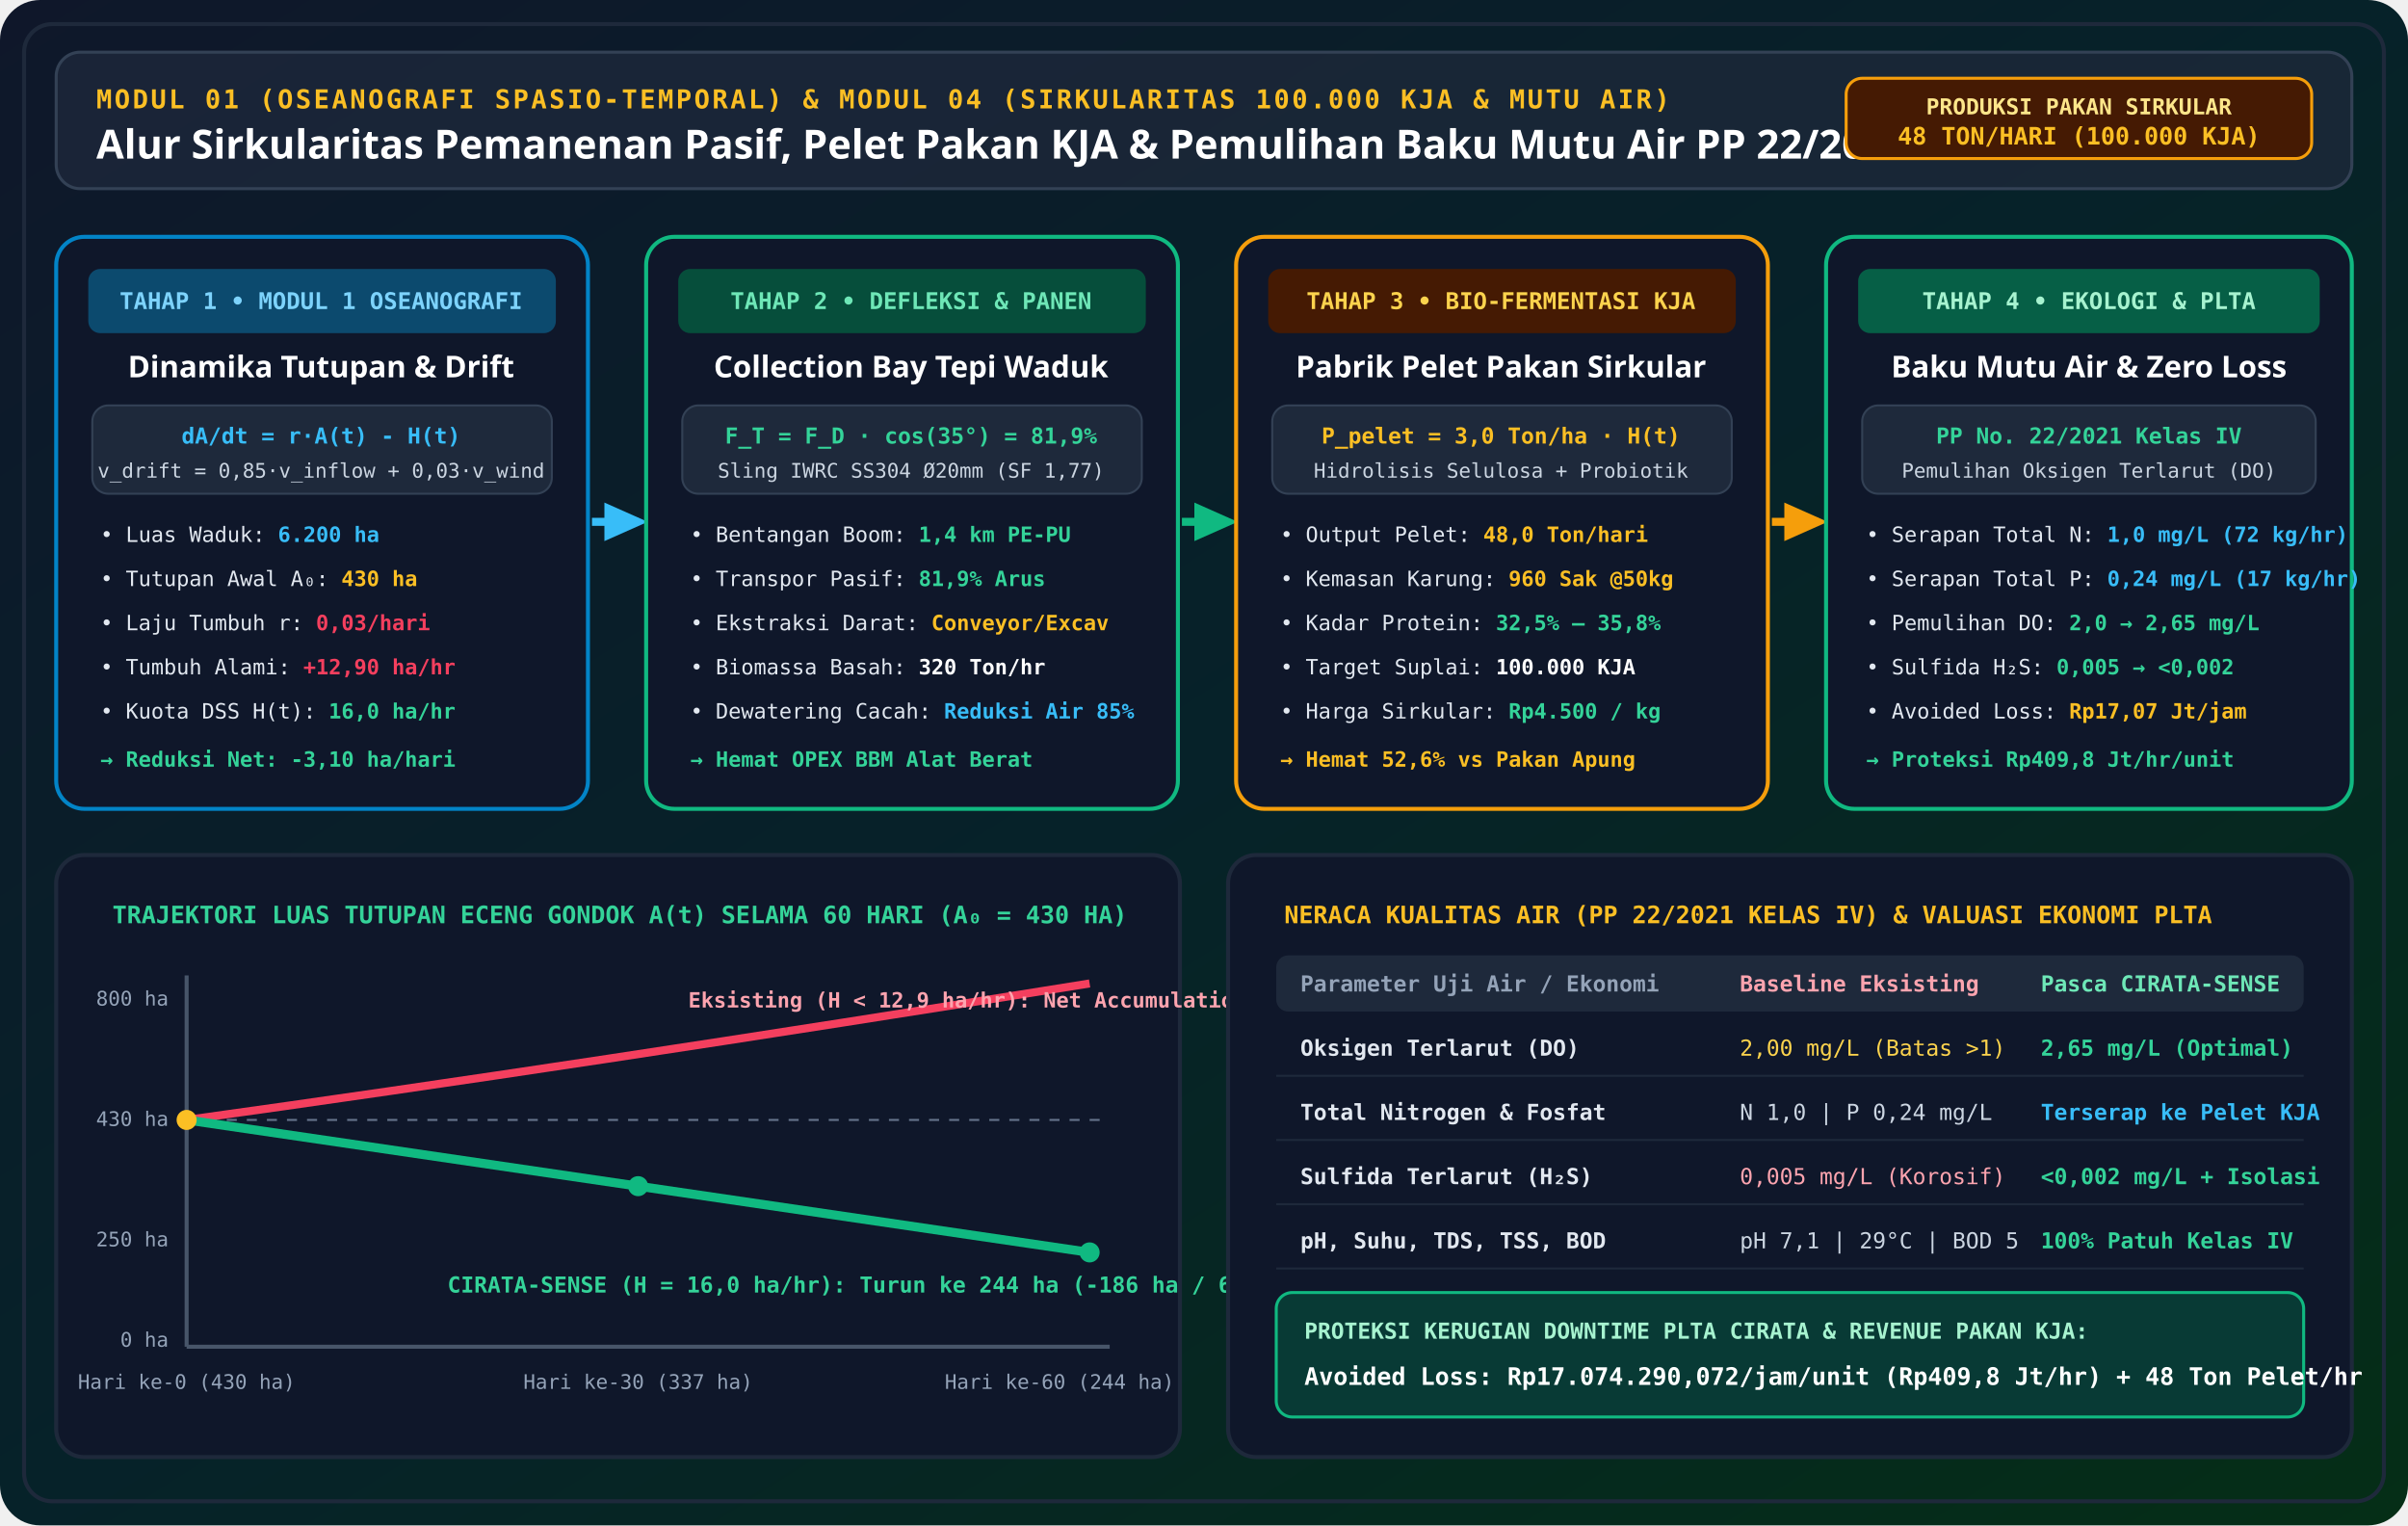
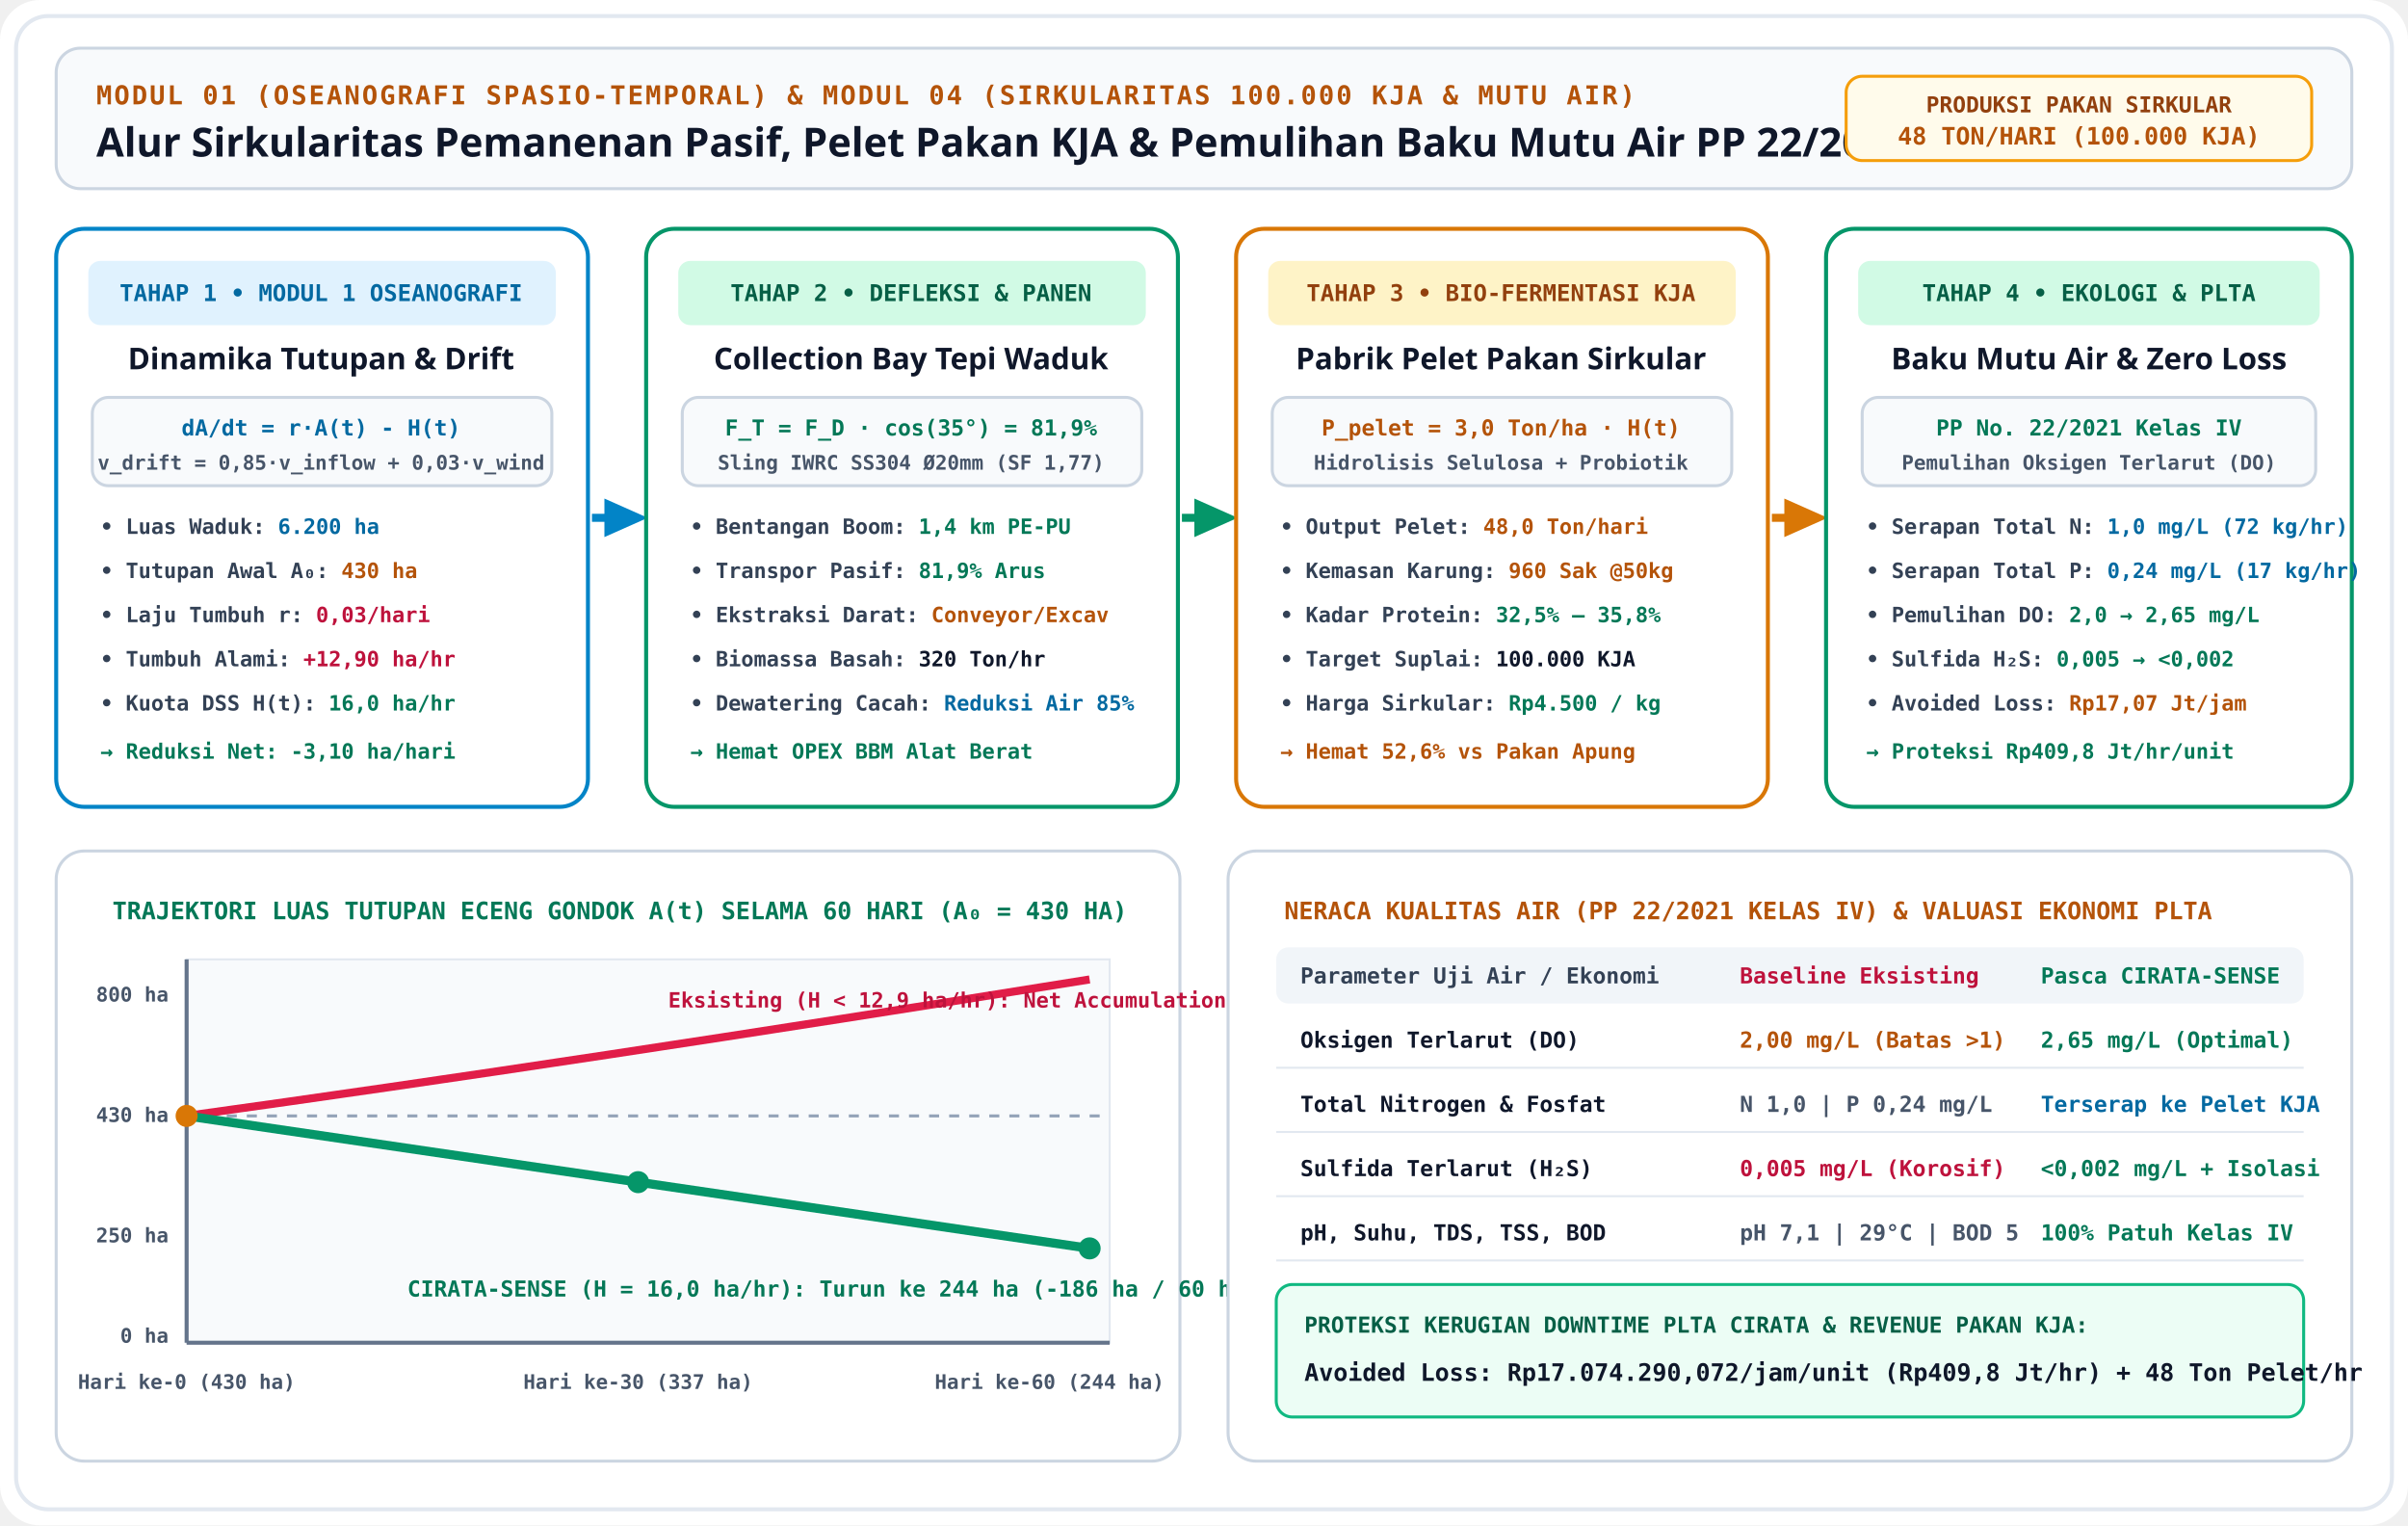
<svg xmlns="http://www.w3.org/2000/svg" viewBox="0 0 1200 760" fill="none">
  <defs>
-     <linearGradient id="bgCard2" x1="0%" y1="0%" x2="100%" y2="100%">
-       <stop offset="0%" stop-color="#0f172a" />
-       <stop offset="50%" stop-color="#062229" />
-       <stop offset="100%" stop-color="#052e16" />
-     </linearGradient>
    <marker id="flowArrowEmerald" viewBox="0 0 10 10" refX="7" refY="5" markerWidth="6" markerHeight="6" orient="auto-start-reverse">
-       <path d="M 0 1 L 9 5 L 0 9 z" fill="#10b981" />
+       <path d="M 0 1 L 9 5 L 0 9 z" fill="#059669" />
    </marker>
    <marker id="flowArrowAmber" viewBox="0 0 10 10" refX="7" refY="5" markerWidth="6" markerHeight="6" orient="auto-start-reverse">
-       <path d="M 0 1 L 9 5 L 0 9 z" fill="#f59e0b" />
+       <path d="M 0 1 L 9 5 L 0 9 z" fill="#d97706" />
    </marker>
    <marker id="flowArrowCyan" viewBox="0 0 10 10" refX="7" refY="5" markerWidth="6" markerHeight="6" orient="auto-start-reverse">
-       <path d="M 0 1 L 9 5 L 0 9 z" fill="#38bdf8" />
+       <path d="M 0 1 L 9 5 L 0 9 z" fill="#0284c7" />
    </marker>
  </defs>
-   <rect width="1200" height="760" rx="20" fill="url(#bgCard2)" />
-   <rect x="12" y="12" width="1176" height="736" rx="14" stroke="#1e293b" stroke-width="2" />
-   <rect x="28" y="26" width="1144" height="68" rx="12" fill="#1e293b" fill-opacity="0.75" stroke="#334155" stroke-width="1.5" />
-   <text x="48" y="54" font-family="ui-monospace, monospace" font-size="13" font-weight="800" fill="#fbbf24" letter-spacing="1.2">
+   <rect width="1200" height="760" rx="20" fill="#ffffff" />
+   <rect x="8" y="8" width="1184" height="744" rx="16" fill="#ffffff" stroke="#e2e8f0" stroke-width="2" />
+   <rect x="28" y="24" width="1144" height="70" rx="12" fill="#f8fafc" stroke="#cbd5e1" stroke-width="1.5" />
+   <text x="48" y="52" font-family="ui-monospace, monospace" font-size="13" font-weight="800" fill="#b45309" letter-spacing="1">
    MODUL 01 (OSEANOGRAFI SPASIO-TEMPORAL) &amp; MODUL 04 (SIRKULARITAS 100.000 KJA &amp; MUTU AIR)
  </text>
-   <text x="48" y="79" font-family="system-ui, sans-serif" font-size="20" font-weight="900" fill="#ffffff">
+   <text x="48" y="78" font-family="system-ui, sans-serif" font-size="20" font-weight="900" fill="#0f172a">
    Alur Sirkularitas Pemanenan Pasif, Pelet Pakan KJA &amp; Pemulihan Baku Mutu Air PP 22/2021
  </text>
-   <rect x="920" y="39" width="232" height="40" rx="8" fill="#451a03" stroke="#f59e0b" stroke-width="1.5" />
-   <text x="1036" y="57" text-anchor="middle" font-family="ui-monospace, monospace" font-size="11" font-weight="800" fill="#fde68a">
+   <rect x="920" y="38" width="232" height="42" rx="8" fill="#fffbeb" stroke="#f59e0b" stroke-width="1.5" />
+   <text x="1036" y="56" text-anchor="middle" font-family="ui-monospace, monospace" font-size="11" font-weight="800" fill="#92400e">
    PRODUKSI PAKAN SIRKULAR
  </text>
-   <text x="1036" y="72" text-anchor="middle" font-family="ui-monospace, monospace" font-size="12" font-weight="900" fill="#fbbf24">
+   <text x="1036" y="72" text-anchor="middle" font-family="ui-monospace, monospace" font-size="12" font-weight="900" fill="#b45309">
    48 TON/HARI (100.000 KJA)
  </text>
-   <g transform="translate(28, 118)">
-     <rect width="265" height="285" rx="14" fill="#0f172a" stroke="#0284c7" stroke-width="2" />
-     <rect x="16" y="16" width="233" height="32" rx="6" fill="#0c4a6e" />
-     <text x="132" y="36" text-anchor="middle" font-family="ui-monospace, monospace" font-size="11.5" font-weight="900" fill="#7dd3fc">
+   <g transform="translate(28, 114)">
+     <rect width="265" height="288" rx="14" fill="#ffffff" stroke="#0284c7" stroke-width="2" />
+     <rect x="16" y="16" width="233" height="32" rx="6" fill="#e0f2fe" />
+     <text x="132" y="36" text-anchor="middle" font-family="ui-monospace, monospace" font-size="11.5" font-weight="900" fill="#0369a1">
      TAHAP 1 • MODUL 1 OSEANOGRAFI
    </text>
-     <text x="132" y="70" text-anchor="middle" font-family="system-ui, sans-serif" font-size="15" font-weight="800" fill="#ffffff">
+     <text x="132" y="70" text-anchor="middle" font-family="system-ui, sans-serif" font-size="15" font-weight="800" fill="#0f172a">
      Dinamika Tutupan &amp; Drift
    </text>
-     <rect x="18" y="84" width="229" height="44" rx="8" fill="#1e293b" stroke="#334155" stroke-width="1" />
-     <text x="132" y="103" text-anchor="middle" font-family="ui-monospace, monospace" font-size="11" font-weight="800" fill="#38bdf8">
+     <rect x="18" y="84" width="229" height="44" rx="8" fill="#f8fafc" stroke="#cbd5e1" stroke-width="1.5" />
+     <text x="132" y="103" text-anchor="middle" font-family="ui-monospace, monospace" font-size="11" font-weight="800" fill="#0369a1">
      dA/dt = r·A(t) - H(t)
    </text>
-     <text x="132" y="120" text-anchor="middle" font-family="ui-monospace, monospace" font-size="10" fill="#cbd5e1">
+     <text x="132" y="120" text-anchor="middle" font-family="ui-monospace, monospace" font-size="10" font-weight="700" fill="#475569">
      v_drift = 0,85·v_inflow + 0,03·v_wind
    </text>
-     <g font-family="ui-monospace, monospace" font-size="10.5" fill="#e2e8f0">
-       <text x="22" y="152">• Luas Waduk: <tspan fill="#38bdf8" font-weight="800">6.200 ha</tspan>
-       </text>
-       <text x="22" y="174">• Tutupan Awal A₀: <tspan fill="#fbbf24" font-weight="800">430 ha</tspan>
-       </text>
-       <text x="22" y="196">• Laju Tumbuh r: <tspan fill="#f43f5e" font-weight="800">0,03/hari</tspan>
-       </text>
-       <text x="22" y="218">• Tumbuh Alami: <tspan fill="#f43f5e" font-weight="800">+12,90 ha/hr</tspan>
-       </text>
-       <text x="22" y="240">• Kuota DSS H(t): <tspan fill="#34d399" font-weight="800">16,0 ha/hr</tspan>
-       </text>
-       <text x="22" y="264" fill="#34d399" font-weight="900">→ Reduksi Net: -3,10 ha/hari</text>
-     </g>
-   </g>
-   <line x1="295" y1="260" x2="318" y2="260" stroke="#38bdf8" stroke-width="4" marker-end="url(#flowArrowCyan)" />
-   <g transform="translate(322, 118)">
-     <rect width="265" height="285" rx="14" fill="#0f172a" stroke="#10b981" stroke-width="2" />
-     <rect x="16" y="16" width="233" height="32" rx="6" fill="#064e3b" />
-     <text x="132" y="36" text-anchor="middle" font-family="ui-monospace, monospace" font-size="11.5" font-weight="900" fill="#6ee7b7">
+     <g font-family="ui-monospace, monospace" font-size="10.5" fill="#334155" font-weight="600">
+       <text x="22" y="152">• Luas Waduk: <tspan fill="#0369a1" font-weight="800">6.200 ha</tspan>
+       </text>
+       <text x="22" y="174">• Tutupan Awal A₀: <tspan fill="#b45309" font-weight="800">430 ha</tspan>
+       </text>
+       <text x="22" y="196">• Laju Tumbuh r: <tspan fill="#be123c" font-weight="800">0,03/hari</tspan>
+       </text>
+       <text x="22" y="218">• Tumbuh Alami: <tspan fill="#be123c" font-weight="800">+12,90 ha/hr</tspan>
+       </text>
+       <text x="22" y="240">• Kuota DSS H(t): <tspan fill="#047857" font-weight="800">16,0 ha/hr</tspan>
+       </text>
+       <text x="22" y="264" fill="#047857" font-weight="900">→ Reduksi Net: -3,10 ha/hari</text>
+     </g>
+   </g>
+   <line x1="295" y1="258" x2="318" y2="258" stroke="#0284c7" stroke-width="4" marker-end="url(#flowArrowCyan)" />
+   <g transform="translate(322, 114)">
+     <rect width="265" height="288" rx="14" fill="#ffffff" stroke="#059669" stroke-width="2" />
+     <rect x="16" y="16" width="233" height="32" rx="6" fill="#d1fae5" />
+     <text x="132" y="36" text-anchor="middle" font-family="ui-monospace, monospace" font-size="11.5" font-weight="900" fill="#065f46">
      TAHAP 2 • DEFLEKSI &amp; PANEN
    </text>
-     <text x="132" y="70" text-anchor="middle" font-family="system-ui, sans-serif" font-size="15" font-weight="800" fill="#ffffff">
+     <text x="132" y="70" text-anchor="middle" font-family="system-ui, sans-serif" font-size="15" font-weight="800" fill="#0f172a">
      Collection Bay Tepi Waduk
    </text>
-     <rect x="18" y="84" width="229" height="44" rx="8" fill="#1e293b" stroke="#334155" stroke-width="1" />
-     <text x="132" y="103" text-anchor="middle" font-family="ui-monospace, monospace" font-size="11" font-weight="800" fill="#34d399">
+     <rect x="18" y="84" width="229" height="44" rx="8" fill="#f8fafc" stroke="#cbd5e1" stroke-width="1.5" />
+     <text x="132" y="103" text-anchor="middle" font-family="ui-monospace, monospace" font-size="11" font-weight="800" fill="#047857">
      F_T = F_D · cos(35°) = 81,9%
    </text>
-     <text x="132" y="120" text-anchor="middle" font-family="ui-monospace, monospace" font-size="10" fill="#cbd5e1">
+     <text x="132" y="120" text-anchor="middle" font-family="ui-monospace, monospace" font-size="10" font-weight="700" fill="#475569">
      Sling IWRC SS304 Ø20mm (SF 1,77)
    </text>
-     <g font-family="ui-monospace, monospace" font-size="10.5" fill="#e2e8f0">
-       <text x="22" y="152">• Bentangan Boom: <tspan fill="#34d399" font-weight="800">1,4 km PE-PU</tspan>
-       </text>
-       <text x="22" y="174">• Transpor Pasif: <tspan fill="#34d399" font-weight="800">81,9% Arus</tspan>
-       </text>
-       <text x="22" y="196">• Ekstraksi Darat: <tspan fill="#fbbf24" font-weight="800">Conveyor/Excav</tspan>
-       </text>
-       <text x="22" y="218">• Biomassa Basah: <tspan fill="#ffffff" font-weight="800">320 Ton/hr</tspan>
-       </text>
-       <text x="22" y="240">• Dewatering Cacah: <tspan fill="#38bdf8" font-weight="800">Reduksi Air 85%</tspan>
-       </text>
-       <text x="22" y="264" fill="#34d399" font-weight="900">→ Hemat OPEX BBM Alat Berat</text>
-     </g>
-   </g>
-   <line x1="589" y1="260" x2="612" y2="260" stroke="#10b981" stroke-width="4" marker-end="url(#flowArrowEmerald)" />
-   <g transform="translate(616, 118)">
-     <rect width="265" height="285" rx="14" fill="#0f172a" stroke="#f59e0b" stroke-width="2" />
-     <rect x="16" y="16" width="233" height="32" rx="6" fill="#451a03" />
-     <text x="132" y="36" text-anchor="middle" font-family="ui-monospace, monospace" font-size="11.5" font-weight="900" fill="#fcd34d">
+     <g font-family="ui-monospace, monospace" font-size="10.5" fill="#334155" font-weight="600">
+       <text x="22" y="152">• Bentangan Boom: <tspan fill="#047857" font-weight="800">1,4 km PE-PU</tspan>
+       </text>
+       <text x="22" y="174">• Transpor Pasif: <tspan fill="#047857" font-weight="800">81,9% Arus</tspan>
+       </text>
+       <text x="22" y="196">• Ekstraksi Darat: <tspan fill="#b45309" font-weight="800">Conveyor/Excav</tspan>
+       </text>
+       <text x="22" y="218">• Biomassa Basah: <tspan fill="#0f172a" font-weight="800">320 Ton/hr</tspan>
+       </text>
+       <text x="22" y="240">• Dewatering Cacah: <tspan fill="#0369a1" font-weight="800">Reduksi Air 85%</tspan>
+       </text>
+       <text x="22" y="264" fill="#047857" font-weight="900">→ Hemat OPEX BBM Alat Berat</text>
+     </g>
+   </g>
+   <line x1="589" y1="258" x2="612" y2="258" stroke="#059669" stroke-width="4" marker-end="url(#flowArrowEmerald)" />
+   <g transform="translate(616, 114)">
+     <rect width="265" height="288" rx="14" fill="#ffffff" stroke="#d97706" stroke-width="2" />
+     <rect x="16" y="16" width="233" height="32" rx="6" fill="#fef3c7" />
+     <text x="132" y="36" text-anchor="middle" font-family="ui-monospace, monospace" font-size="11.5" font-weight="900" fill="#92400e">
      TAHAP 3 • BIO-FERMENTASI KJA
    </text>
-     <text x="132" y="70" text-anchor="middle" font-family="system-ui, sans-serif" font-size="15" font-weight="800" fill="#ffffff">
+     <text x="132" y="70" text-anchor="middle" font-family="system-ui, sans-serif" font-size="15" font-weight="800" fill="#0f172a">
      Pabrik Pelet Pakan Sirkular
    </text>
-     <rect x="18" y="84" width="229" height="44" rx="8" fill="#1e293b" stroke="#334155" stroke-width="1" />
-     <text x="132" y="103" text-anchor="middle" font-family="ui-monospace, monospace" font-size="11" font-weight="800" fill="#fbbf24">
+     <rect x="18" y="84" width="229" height="44" rx="8" fill="#f8fafc" stroke="#cbd5e1" stroke-width="1.5" />
+     <text x="132" y="103" text-anchor="middle" font-family="ui-monospace, monospace" font-size="11" font-weight="800" fill="#b45309">
      P_pelet = 3,0 Ton/ha · H(t)
    </text>
-     <text x="132" y="120" text-anchor="middle" font-family="ui-monospace, monospace" font-size="10" fill="#cbd5e1">
+     <text x="132" y="120" text-anchor="middle" font-family="ui-monospace, monospace" font-size="10" font-weight="700" fill="#475569">
      Hidrolisis Selulosa + Probiotik
    </text>
-     <g font-family="ui-monospace, monospace" font-size="10.5" fill="#e2e8f0">
-       <text x="22" y="152">• Output Pelet: <tspan fill="#fbbf24" font-weight="800">48,0 Ton/hari</tspan>
-       </text>
-       <text x="22" y="174">• Kemasan Karung: <tspan fill="#fbbf24" font-weight="800">960 Sak @50kg</tspan>
-       </text>
-       <text x="22" y="196">• Kadar Protein: <tspan fill="#34d399" font-weight="800">32,5% – 35,8%</tspan>
-       </text>
-       <text x="22" y="218">• Target Suplai: <tspan fill="#ffffff" font-weight="800">100.000 KJA</tspan>
-       </text>
-       <text x="22" y="240">• Harga Sirkular: <tspan fill="#34d399" font-weight="800">Rp4.500 / kg</tspan>
-       </text>
-       <text x="22" y="264" fill="#fbbf24" font-weight="900">→ Hemat 52,6% vs Pakan Apung</text>
-     </g>
-   </g>
-   <line x1="883" y1="260" x2="906" y2="260" stroke="#f59e0b" stroke-width="4" marker-end="url(#flowArrowAmber)" />
-   <g transform="translate(910, 118)">
-     <rect width="262" height="285" rx="14" fill="#0f172a" stroke="#10b981" stroke-width="2" />
-     <rect x="16" y="16" width="230" height="32" rx="6" fill="#065f46" />
-     <text x="131" y="36" text-anchor="middle" font-family="ui-monospace, monospace" font-size="11.5" font-weight="900" fill="#a7f3d0">
+     <g font-family="ui-monospace, monospace" font-size="10.5" fill="#334155" font-weight="600">
+       <text x="22" y="152">• Output Pelet: <tspan fill="#b45309" font-weight="800">48,0 Ton/hari</tspan>
+       </text>
+       <text x="22" y="174">• Kemasan Karung: <tspan fill="#b45309" font-weight="800">960 Sak @50kg</tspan>
+       </text>
+       <text x="22" y="196">• Kadar Protein: <tspan fill="#047857" font-weight="800">32,5% – 35,8%</tspan>
+       </text>
+       <text x="22" y="218">• Target Suplai: <tspan fill="#0f172a" font-weight="800">100.000 KJA</tspan>
+       </text>
+       <text x="22" y="240">• Harga Sirkular: <tspan fill="#047857" font-weight="800">Rp4.500 / kg</tspan>
+       </text>
+       <text x="22" y="264" fill="#b45309" font-weight="900">→ Hemat 52,6% vs Pakan Apung</text>
+     </g>
+   </g>
+   <line x1="883" y1="258" x2="906" y2="258" stroke="#d97706" stroke-width="4" marker-end="url(#flowArrowAmber)" />
+   <g transform="translate(910, 114)">
+     <rect width="262" height="288" rx="14" fill="#ffffff" stroke="#059669" stroke-width="2" />
+     <rect x="16" y="16" width="230" height="32" rx="6" fill="#d1fae5" />
+     <text x="131" y="36" text-anchor="middle" font-family="ui-monospace, monospace" font-size="11.5" font-weight="900" fill="#065f46">
      TAHAP 4 • EKOLOGI &amp; PLTA
    </text>
-     <text x="131" y="70" text-anchor="middle" font-family="system-ui, sans-serif" font-size="15" font-weight="800" fill="#ffffff">
+     <text x="131" y="70" text-anchor="middle" font-family="system-ui, sans-serif" font-size="15" font-weight="800" fill="#0f172a">
      Baku Mutu Air &amp; Zero Loss
    </text>
-     <rect x="18" y="84" width="226" height="44" rx="8" fill="#1e293b" stroke="#334155" stroke-width="1" />
-     <text x="131" y="103" text-anchor="middle" font-family="ui-monospace, monospace" font-size="11" font-weight="800" fill="#34d399">
+     <rect x="18" y="84" width="226" height="44" rx="8" fill="#f8fafc" stroke="#cbd5e1" stroke-width="1.5" />
+     <text x="131" y="103" text-anchor="middle" font-family="ui-monospace, monospace" font-size="11" font-weight="800" fill="#047857">
      PP No. 22/2021 Kelas IV
    </text>
-     <text x="131" y="120" text-anchor="middle" font-family="ui-monospace, monospace" font-size="10" fill="#cbd5e1">
+     <text x="131" y="120" text-anchor="middle" font-family="ui-monospace, monospace" font-size="10" font-weight="700" fill="#475569">
      Pemulihan Oksigen Terlarut (DO)
    </text>
-     <g font-family="ui-monospace, monospace" font-size="10.5" fill="#e2e8f0">
-       <text x="20" y="152">• Serapan Total N: <tspan fill="#38bdf8" font-weight="800">1,0 mg/L (72 kg/hr)</tspan>
-       </text>
-       <text x="20" y="174">• Serapan Total P: <tspan fill="#38bdf8" font-weight="800">0,24 mg/L (17 kg/hr)</tspan>
-       </text>
-       <text x="20" y="196">• Pemulihan DO: <tspan fill="#34d399" font-weight="800">2,0 → 2,65 mg/L</tspan>
-       </text>
-       <text x="20" y="218">• Sulfida H₂S: <tspan fill="#34d399" font-weight="800">0,005 → &lt;0,002</tspan>
-       </text>
-       <text x="20" y="240">• Avoided Loss: <tspan fill="#fbbf24" font-weight="800">Rp17,07 Jt/jam</tspan>
-       </text>
-       <text x="20" y="264" fill="#34d399" font-weight="900">→ Proteksi Rp409,8 Jt/hr/unit</text>
-     </g>
-   </g>
-   <g transform="translate(28, 426)">
-     <rect width="560" height="300" rx="14" fill="#0f172a" stroke="#1e293b" stroke-width="2" />
-     <text x="28" y="34" font-family="ui-monospace, monospace" font-size="12" font-weight="800" fill="#34d399">
+     <g font-family="ui-monospace, monospace" font-size="10.5" fill="#334155" font-weight="600">
+       <text x="20" y="152">• Serapan Total N: <tspan fill="#0369a1" font-weight="800">1,0 mg/L (72 kg/hr)</tspan>
+       </text>
+       <text x="20" y="174">• Serapan Total P: <tspan fill="#0369a1" font-weight="800">0,24 mg/L (17 kg/hr)</tspan>
+       </text>
+       <text x="20" y="196">• Pemulihan DO: <tspan fill="#047857" font-weight="800">2,0 → 2,65 mg/L</tspan>
+       </text>
+       <text x="20" y="218">• Sulfida H₂S: <tspan fill="#047857" font-weight="800">0,005 → &lt;0,002</tspan>
+       </text>
+       <text x="20" y="240">• Avoided Loss: <tspan fill="#b45309" font-weight="800">Rp17,07 Jt/jam</tspan>
+       </text>
+       <text x="20" y="264" fill="#047857" font-weight="900">→ Proteksi Rp409,8 Jt/hr/unit</text>
+     </g>
+   </g>
+   <g transform="translate(28, 424)">
+     <rect width="560" height="304" rx="14" fill="#ffffff" stroke="#cbd5e1" stroke-width="1.5" />
+     <text x="28" y="34" font-family="ui-monospace, monospace" font-size="12" font-weight="800" fill="#047857">
      TRAJEKTORI LUAS TUTUPAN ECENG GONDOK A(t) SELAMA 60 HARI (A₀ = 430 HA)
    </text>
-     <line x1="65" y1="245" x2="525" y2="245" stroke="#475569" stroke-width="2" />
-     <line x1="65" y1="60" x2="65" y2="245" stroke="#475569" stroke-width="2" />
-     <g font-family="ui-monospace, monospace" font-size="10" fill="#94a3b8" text-anchor="end">
+     <rect x="65" y="54" width="460" height="191" fill="#f8fafc" stroke="#e2e8f0" stroke-width="1" />
+     <line x1="65" y1="245" x2="525" y2="245" stroke="#64748b" stroke-width="2" />
+     <line x1="65" y1="54" x2="65" y2="245" stroke="#64748b" stroke-width="2" />
+     <g font-family="ui-monospace, monospace" font-size="10" fill="#475569" font-weight="700" text-anchor="end">
      <text x="56" y="75">800 ha</text>
      <text x="56" y="135">430 ha</text>
      <text x="56" y="195">250 ha</text>
      <text x="56" y="245">0 ha</text>
    </g>
-     <line x1="65" y1="132" x2="525" y2="132" stroke="#64748b" stroke-width="1" stroke-dasharray="5 5" />
-     <path d="M 65 132 Q 260 105, 515 64" stroke="#f43f5e" stroke-width="4" fill="none" />
-     <text x="315" y="76" font-family="ui-monospace, monospace" font-size="10.5" font-weight="800" fill="#fda4af">
+     <line x1="65" y1="132" x2="525" y2="132" stroke="#94a3b8" stroke-width="1.5" stroke-dasharray="5 5" />
+     <path d="M 65 132 Q 260 105, 515 64" stroke="#e11d48" stroke-width="4" fill="none" />
+     <text x="305" y="78" font-family="ui-monospace, monospace" font-size="10.5" font-weight="800" fill="#be123c">
      Eksisting (H &lt; 12,9 ha/hr): Net Accumulation (Merah)
    </text>
-     <path d="M 65 132 L 515 198" stroke="#10b981" stroke-width="4.5" fill="none" />
-     <circle cx="65" cy="132" r="5" fill="#fbbf24" />
-     <circle cx="290" cy="165" r="5" fill="#10b981" />
-     <circle cx="515" cy="198" r="5" fill="#10b981" />
-     <text x="195" y="218" font-family="ui-monospace, monospace" font-size="11" font-weight="900" fill="#34d399">
+     <path d="M 65 132 L 515 198" stroke="#059669" stroke-width="4.5" fill="none" />
+     <circle cx="65" cy="132" r="5.5" fill="#d97706" />
+     <circle cx="290" cy="165" r="5.5" fill="#059669" />
+     <circle cx="515" cy="198" r="5.5" fill="#059669" />
+     <text x="175" y="222" font-family="ui-monospace, monospace" font-size="11" font-weight="900" fill="#047857">
      CIRATA-SENSE (H = 16,0 ha/hr): Turun ke 244 ha (-186 ha / 60 hr)
    </text>
-     <g font-family="ui-monospace, monospace" font-size="10" fill="#94a3b8" text-anchor="middle">
-       <text x="65" y="266">Hari ke-0 (430 ha)</text>
-       <text x="290" y="266">Hari ke-30 (337 ha)</text>
-       <text x="500" y="266">Hari ke-60 (244 ha)</text>
-     </g>
-   </g>
-   <g transform="translate(612, 426)">
-     <rect width="560" height="300" rx="14" fill="#0f172a" stroke="#1e293b" stroke-width="2" />
-     <text x="28" y="34" font-family="ui-monospace, monospace" font-size="12" font-weight="800" fill="#fbbf24">
+     <g font-family="ui-monospace, monospace" font-size="10" fill="#475569" font-weight="700" text-anchor="middle">
+       <text x="65" y="268">Hari ke-0 (430 ha)</text>
+       <text x="290" y="268">Hari ke-30 (337 ha)</text>
+       <text x="495" y="268">Hari ke-60 (244 ha)</text>
+     </g>
+   </g>
+   <g transform="translate(612, 424)">
+     <rect width="560" height="304" rx="14" fill="#ffffff" stroke="#cbd5e1" stroke-width="1.5" />
+     <text x="28" y="34" font-family="ui-monospace, monospace" font-size="12" font-weight="800" fill="#b45309">
      NERACA KUALITAS AIR (PP 22/2021 KELAS IV) &amp; VALUASI EKONOMI PLTA
    </text>
    <g font-family="ui-monospace, monospace" font-size="11">
-       <rect x="24" y="50" width="512" height="28" rx="6" fill="#1e293b" />
-       <text x="36" y="68" fill="#94a3b8" font-weight="800">Parameter Uji Air / Ekonomi</text>
-       <text x="255" y="68" fill="#fda4af" font-weight="800">Baseline Eksisting</text>
-       <text x="405" y="68" fill="#6ee7b7" font-weight="800">Pasca CIRATA-SENSE</text>
-       <text x="36" y="100" fill="#e2e8f0" font-weight="700">Oksigen Terlarut (DO)</text>
-       <text x="255" y="100" fill="#fcd34d">2,00 mg/L (Batas &gt;1)</text>
-       <text x="405" y="100" fill="#34d399" font-weight="800">2,65 mg/L (Optimal)</text>
-       <line x1="24" y1="110" x2="536" y2="110" stroke="#1e293b" />
-       <text x="36" y="132" fill="#e2e8f0" font-weight="700">Total Nitrogen &amp; Fosfat</text>
-       <text x="255" y="132" fill="#cbd5e1">N 1,0 | P 0,24 mg/L</text>
-       <text x="405" y="132" fill="#38bdf8" font-weight="800">Terserap ke Pelet KJA</text>
-       <line x1="24" y1="142" x2="536" y2="142" stroke="#1e293b" />
-       <text x="36" y="164" fill="#e2e8f0" font-weight="700">Sulfida Terlarut (H₂S)</text>
-       <text x="255" y="164" fill="#fda4af">0,005 mg/L (Korosif)</text>
-       <text x="405" y="164" fill="#34d399" font-weight="800">&lt;0,002 mg/L + Isolasi</text>
-       <line x1="24" y1="174" x2="536" y2="174" stroke="#1e293b" />
-       <text x="36" y="196" fill="#e2e8f0" font-weight="700">pH, Suhu, TDS, TSS, BOD</text>
-       <text x="255" y="196" fill="#cbd5e1">pH 7,1 | 29°C | BOD 5</text>
-       <text x="405" y="196" fill="#34d399" font-weight="800">100% Patuh Kelas IV</text>
-       <line x1="24" y1="206" x2="536" y2="206" stroke="#1e293b" />
-       <rect x="24" y="218" width="512" height="62" rx="8" fill="#064e3b" fill-opacity="0.65" stroke="#10b981" stroke-width="1.5" />
-       <text x="38" y="241" fill="#a7f3d0" font-weight="800">PROTEKSI KERUGIAN DOWNTIME PLTA CIRATA &amp; REVENUE PAKAN KJA:</text>
-       <text x="38" y="264" fill="#ffffff" font-weight="900" font-size="12">
+       <rect x="24" y="48" width="512" height="28" rx="6" fill="#f1f5f9" />
+       <text x="36" y="66" fill="#334155" font-weight="800">Parameter Uji Air / Ekonomi</text>
+       <text x="255" y="66" fill="#be123c" font-weight="800">Baseline Eksisting</text>
+       <text x="405" y="66" fill="#047857" font-weight="800">Pasca CIRATA-SENSE</text>
+       <text x="36" y="98" fill="#0f172a" font-weight="700">Oksigen Terlarut (DO)</text>
+       <text x="255" y="98" fill="#b45309" font-weight="700">2,00 mg/L (Batas &gt;1)</text>
+       <text x="405" y="98" fill="#047857" font-weight="800">2,65 mg/L (Optimal)</text>
+       <line x1="24" y1="108" x2="536" y2="108" stroke="#e2e8f0" />
+       <text x="36" y="130" fill="#0f172a" font-weight="700">Total Nitrogen &amp; Fosfat</text>
+       <text x="255" y="130" fill="#475569" font-weight="700">N 1,0 | P 0,24 mg/L</text>
+       <text x="405" y="130" fill="#0369a1" font-weight="800">Terserap ke Pelet KJA</text>
+       <line x1="24" y1="140" x2="536" y2="140" stroke="#e2e8f0" />
+       <text x="36" y="162" fill="#0f172a" font-weight="700">Sulfida Terlarut (H₂S)</text>
+       <text x="255" y="162" fill="#be123c" font-weight="700">0,005 mg/L (Korosif)</text>
+       <text x="405" y="162" fill="#047857" font-weight="800">&lt;0,002 mg/L + Isolasi</text>
+       <line x1="24" y1="172" x2="536" y2="172" stroke="#e2e8f0" />
+       <text x="36" y="194" fill="#0f172a" font-weight="700">pH, Suhu, TDS, TSS, BOD</text>
+       <text x="255" y="194" fill="#475569" font-weight="700">pH 7,1 | 29°C | BOD 5</text>
+       <text x="405" y="194" fill="#047857" font-weight="800">100% Patuh Kelas IV</text>
+       <line x1="24" y1="204" x2="536" y2="204" stroke="#e2e8f0" />
+       <rect x="24" y="216" width="512" height="66" rx="8" fill="#ecfdf5" stroke="#10b981" stroke-width="1.5" />
+       <text x="38" y="240" fill="#065f46" font-weight="800">PROTEKSI KERUGIAN DOWNTIME PLTA CIRATA &amp; REVENUE PAKAN KJA:</text>
+       <text x="38" y="264" fill="#0f172a" font-weight="900" font-size="12">
        Avoided Loss: Rp17.074.290,072/jam/unit (Rp409,8 Jt/hr) + 48 Ton Pelet/hr
      </text>
    </g>
  </g>
</svg>
